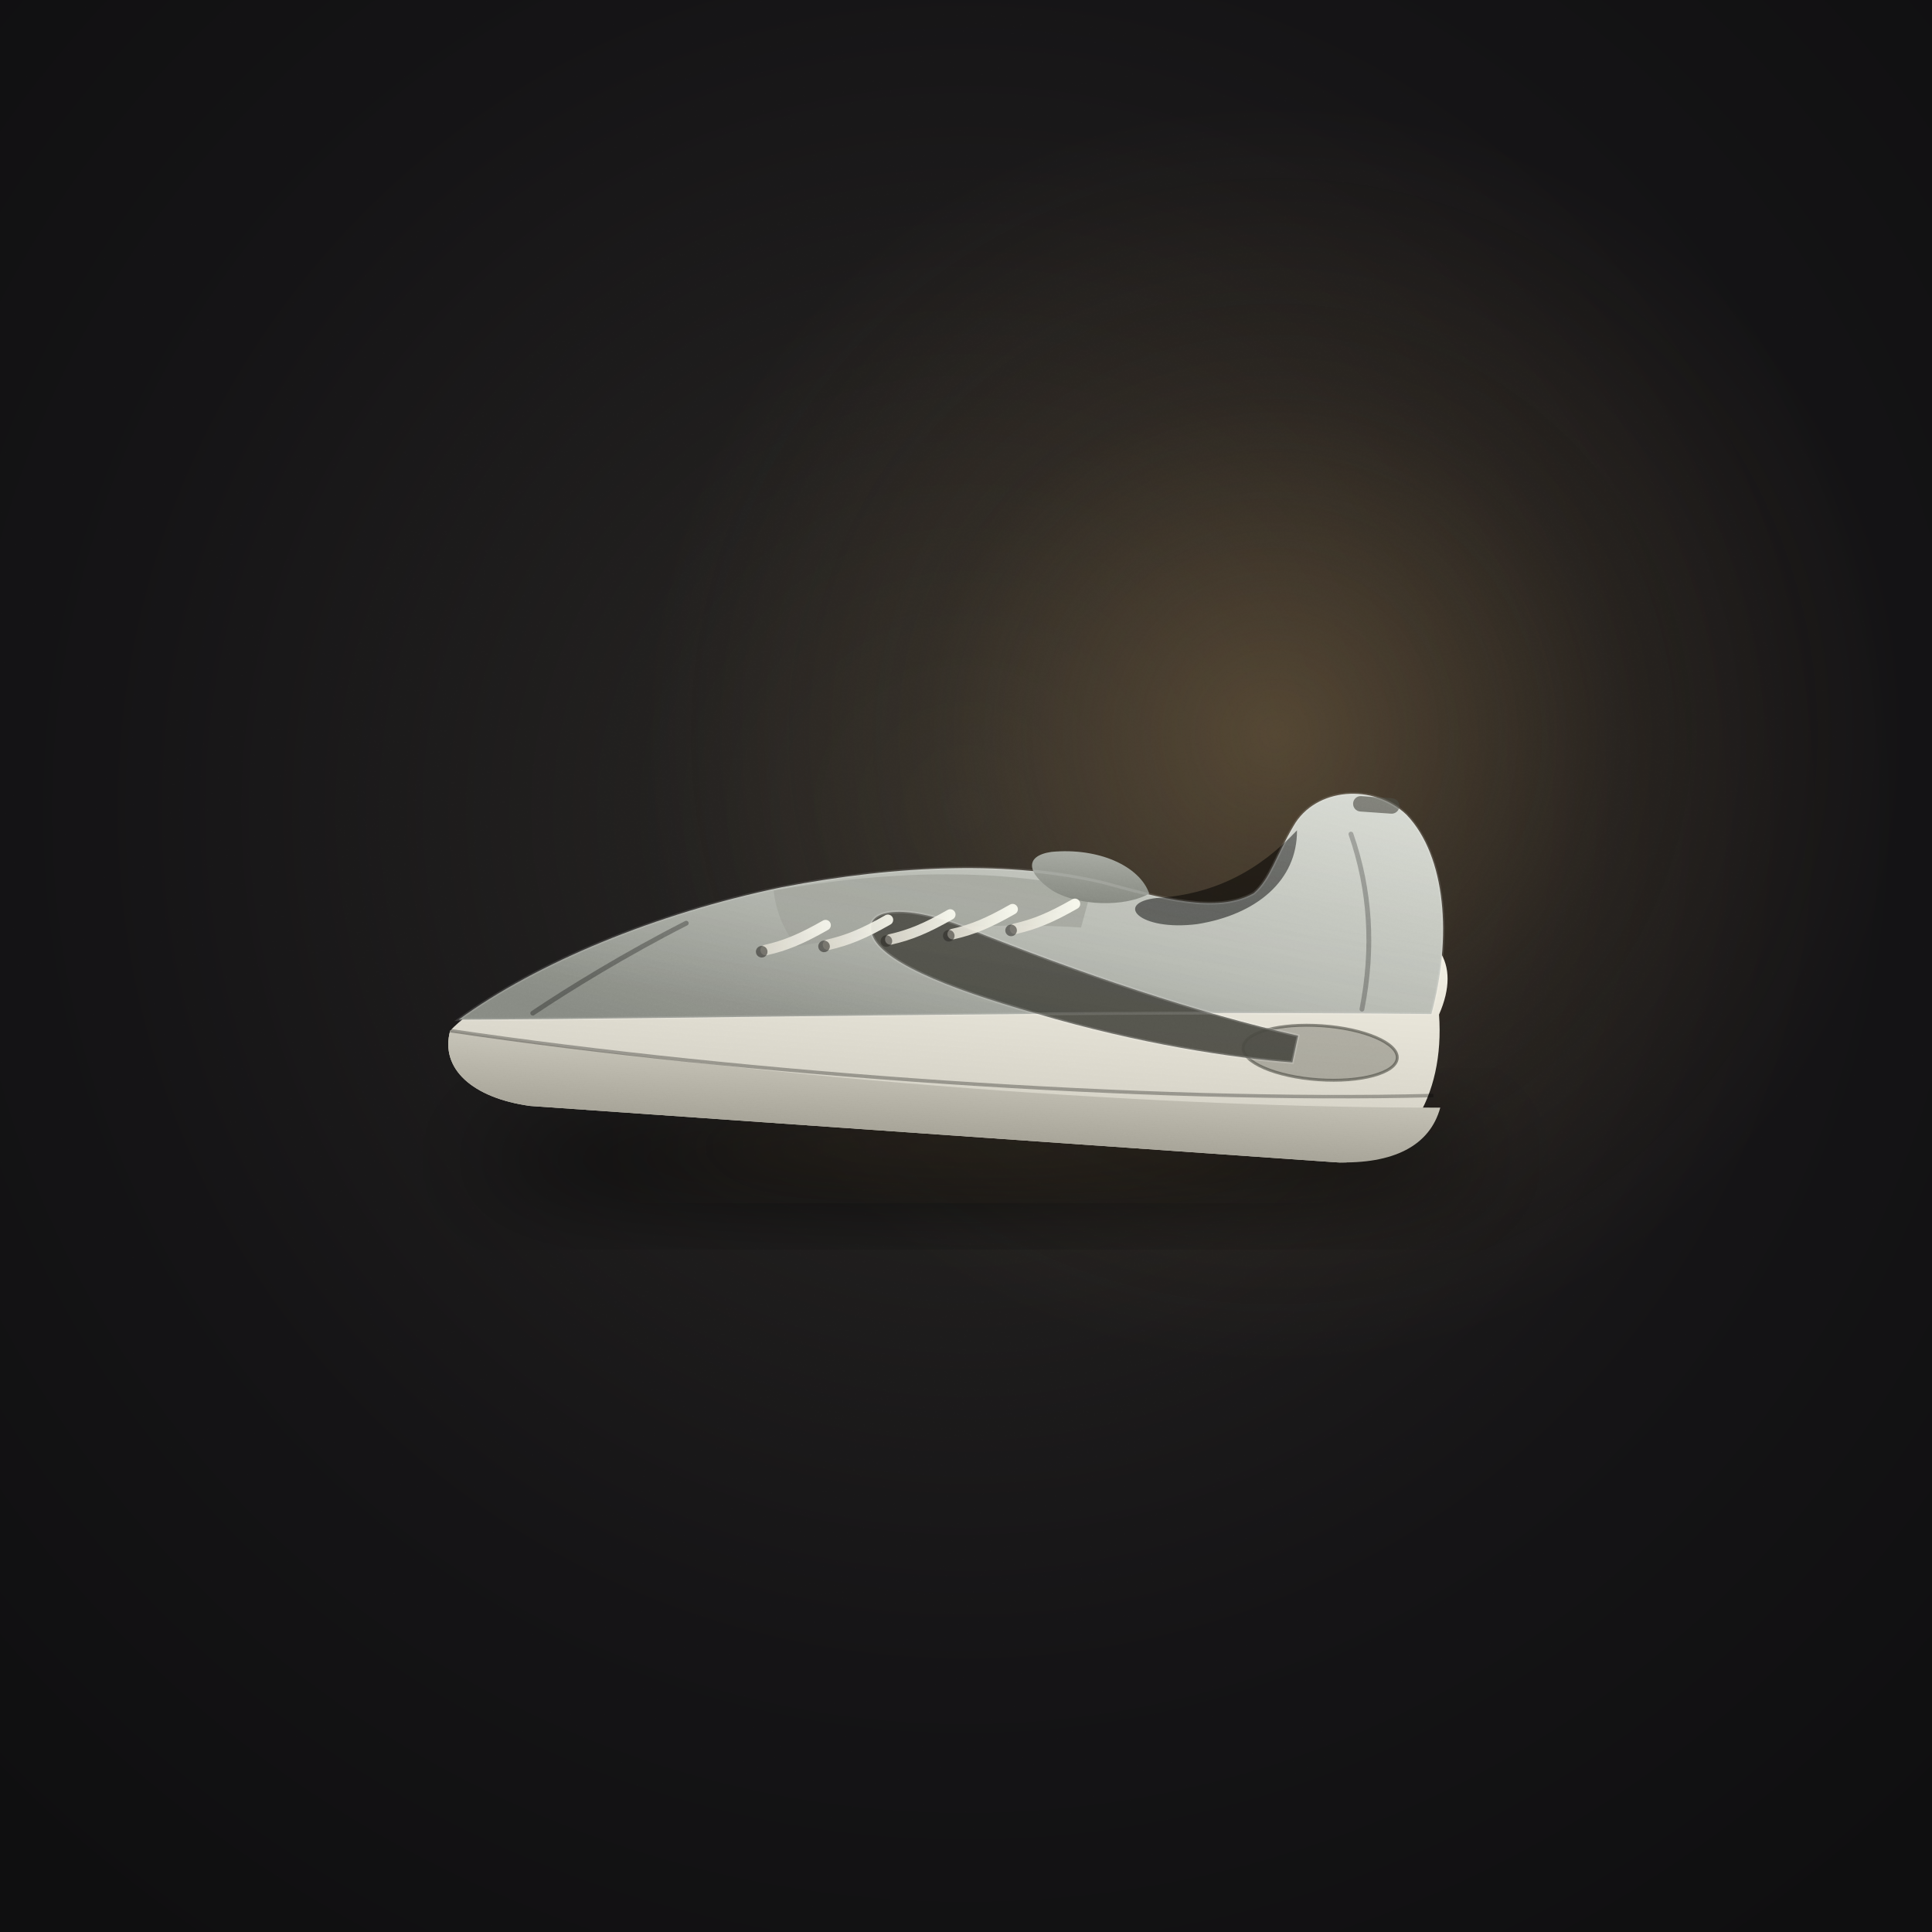
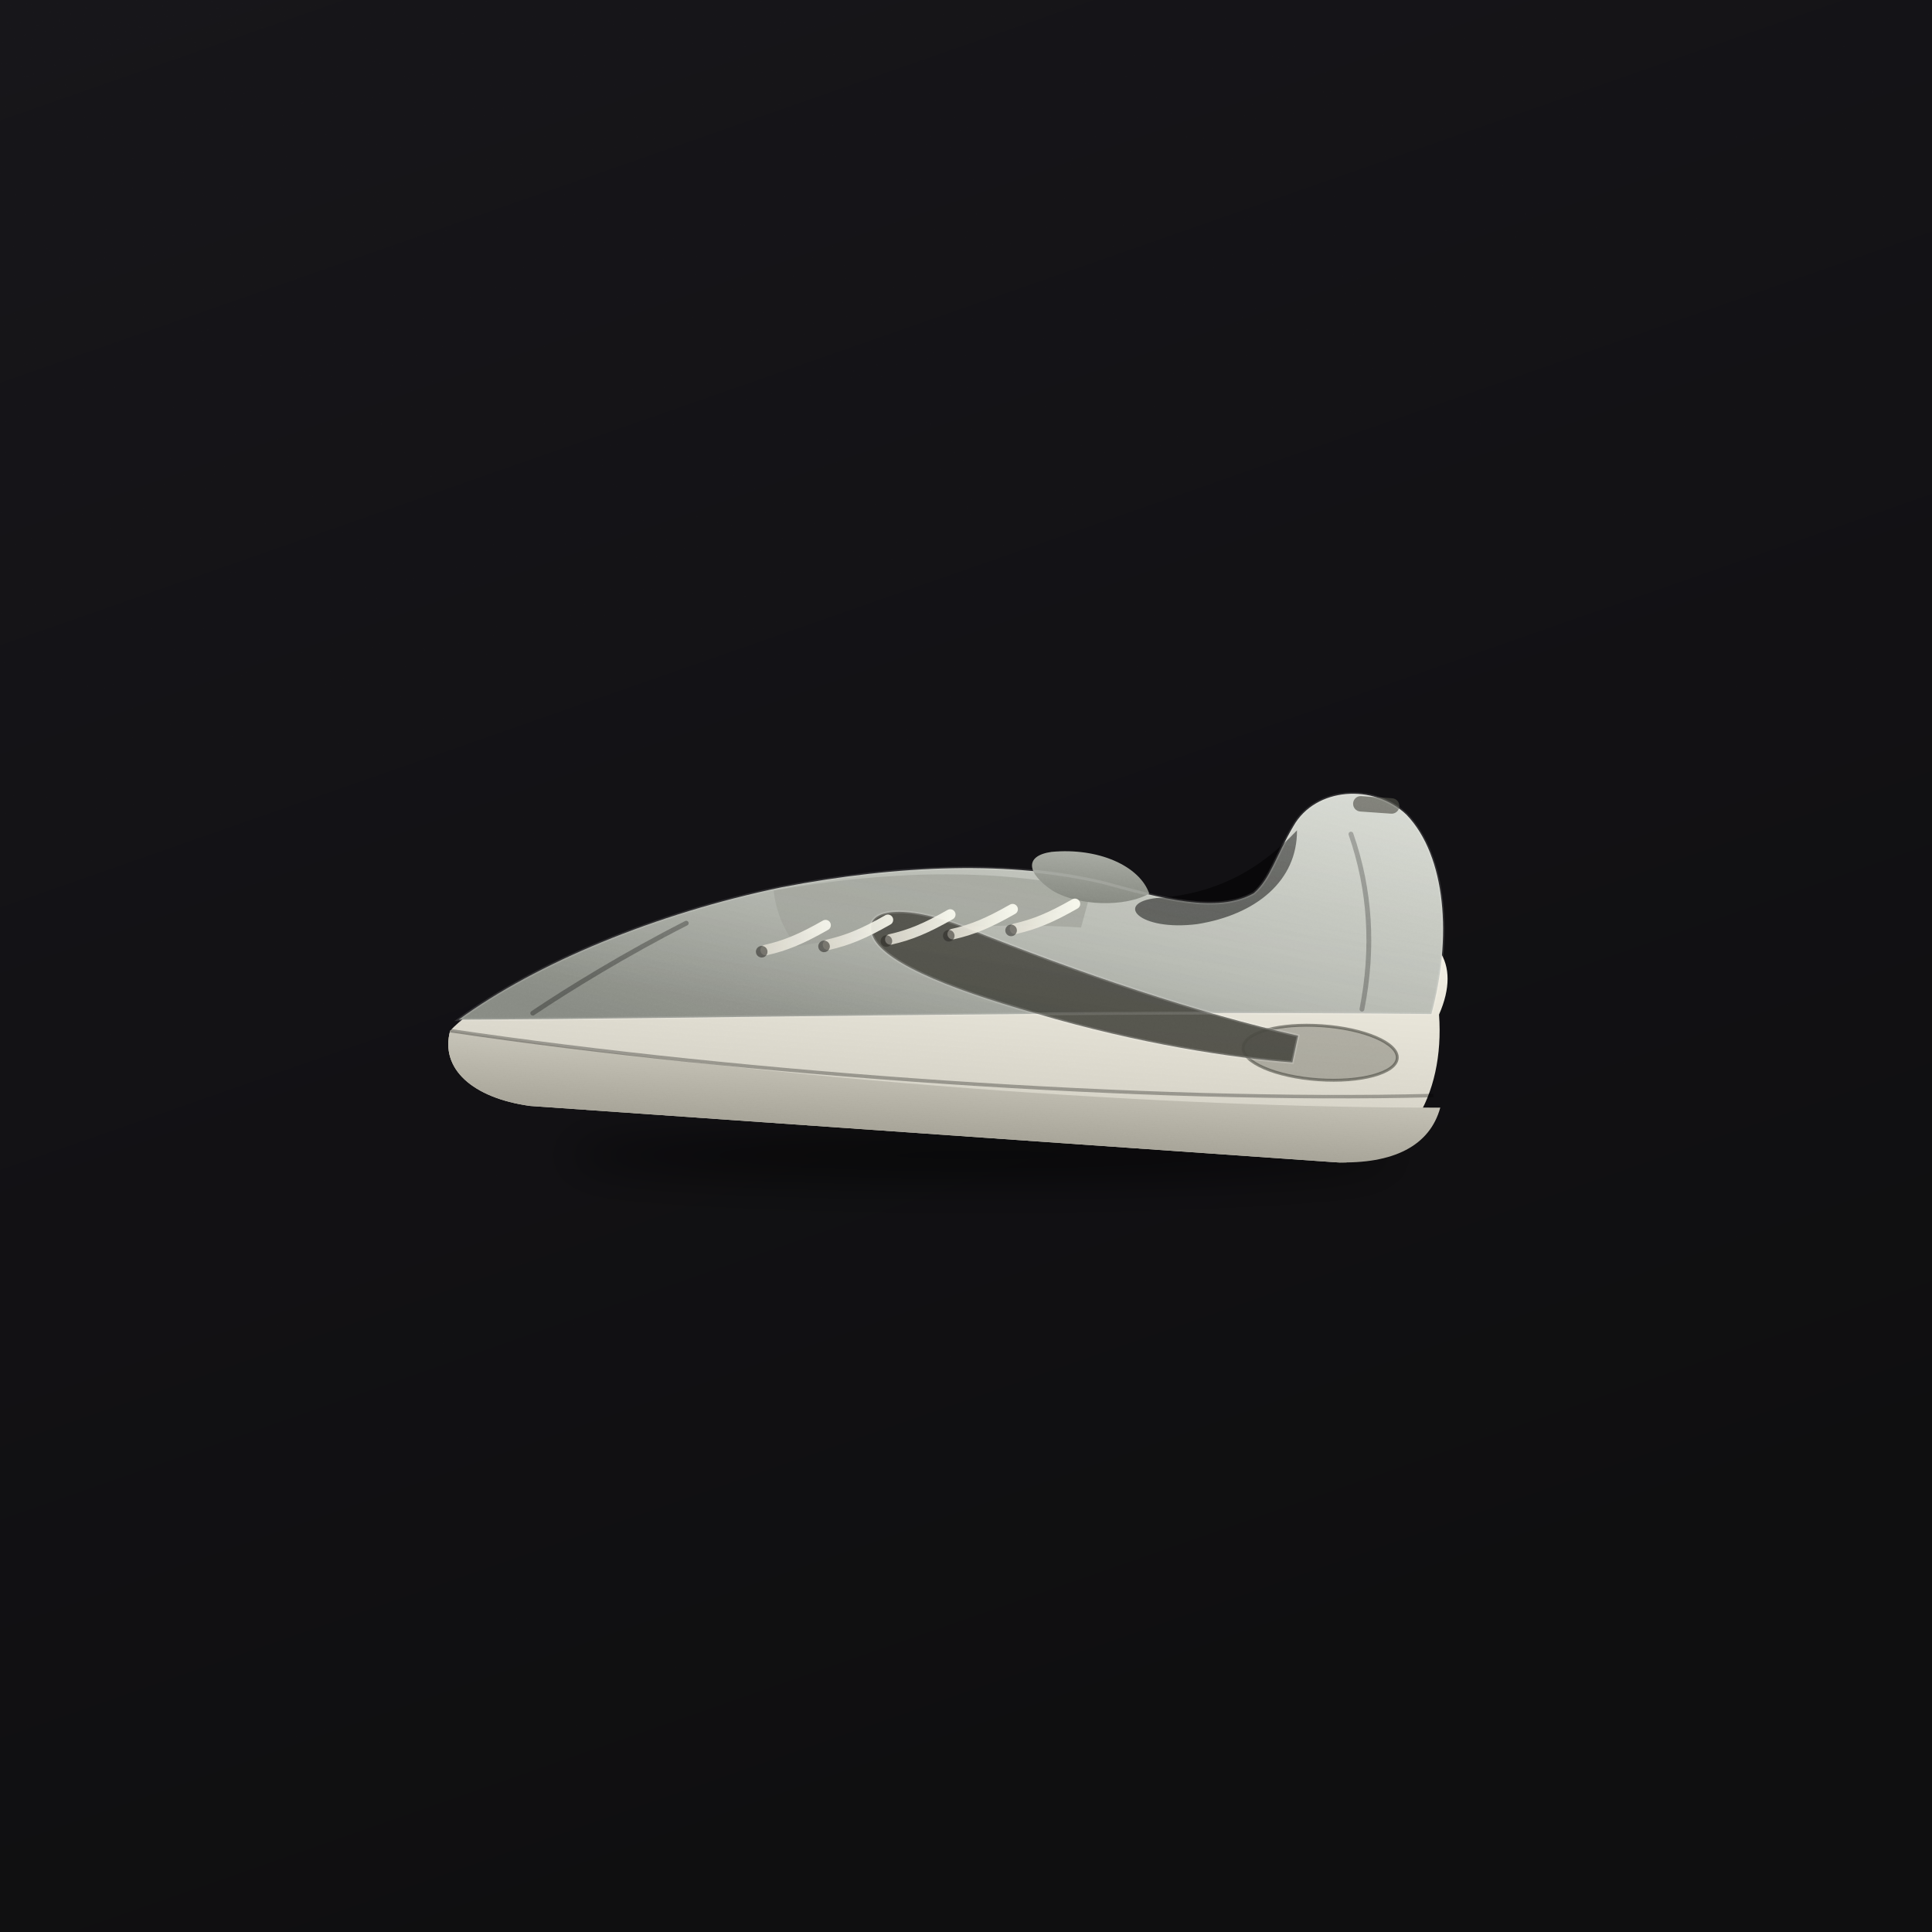
<svg xmlns="http://www.w3.org/2000/svg" viewBox="0 0 1000 1000" width="1000" height="1000" role="img">
  <defs>
-     <radialGradient id="bg" cx="0.5" cy="0.42" r="0.72">
-       <stop offset="0" stop-color="#2a2825" />
-       <stop offset="0.62" stop-color="#151416" />
+     <linearGradient id="bg" x1="0" y1="0" x2="0.35" y2="1">
+       <stop offset="0" stop-color="#17161a" />
+       <stop offset="0.6" stop-color="#121114" />
      <stop offset="1" stop-color="#0f0f10" />
-     </radialGradient>
-     <radialGradient id="bloom">
-       <stop offset="0" stop-color="#c9a063" stop-opacity="0.3" />
-       <stop offset="0.55" stop-color="#c9a063" stop-opacity="0.08" />
-       <stop offset="1" stop-color="#c9a063" stop-opacity="0" />
-     </radialGradient>
+     </linearGradient>
    <linearGradient id="upperGrad" x1="0.1" y1="0" x2="0.8" y2="1">
      <stop offset="0" stop-color="#d3d6ce" />
      <stop offset="0.5" stop-color="#b9bcb4" />
      <stop offset="1" stop-color="#979a92" />
    </linearGradient>
    <linearGradient id="midGrad" x1="0" y1="0" x2="0" y2="1">
      <stop offset="0" stop-color="#f7f4e8" />
      <stop offset="1" stop-color="#cfccc0" />
    </linearGradient>
    <linearGradient id="soleGrad" x1="0" y1="0" x2="0" y2="1">
      <stop offset="0" stop-color="#c7c4b8" />
      <stop offset="1" stop-color="#a7a498" />
    </linearGradient>
    <linearGradient id="collarGrad" x1="0" y1="0" x2="0" y2="1">
      <stop offset="0" stop-color="#a7aaa2" />
      <stop offset="1" stop-color="#858880" />
    </linearGradient>
    <linearGradient id="lace" x1="0" y1="0" x2="1" y2="0">
      <stop offset="0" stop-color="#fffff4" />
      <stop offset="1" stop-color="#e5e2d6" />
    </linearGradient>
    <linearGradient id="sheen" x1="0" y1="0" x2="0.3" y2="1">
      <stop offset="0" stop-color="#ffffff" stop-opacity="0.22" />
      <stop offset="0.45" stop-color="#ffffff" stop-opacity="0.02" />
      <stop offset="1" stop-color="#000000" stop-opacity="0.18" />
    </linearGradient>
-     <filter id="soft" x="-40%" y="-40%" width="180%" height="180%">
-       <feGaussianBlur stdDeviation="26" />
+     <filter id="contact" x="-30%" y="-200%" width="160%" height="500%">
+       <feGaussianBlur stdDeviation="11" />
    </filter>
    <filter id="grain">
      <feTurbulence type="fractalNoise" baseFrequency="0.9" numOctaves="3" seed="2" />
      <feColorMatrix type="saturate" values="0" />
    </filter>
  </defs>
  <rect width="1000" height="1000" fill="url(#bg)" />
-   <circle cx="660" cy="380" r="330" fill="url(#bloom)" />
-   <ellipse cx="508" cy="600" rx="262" ry="26" fill="#000" opacity="0.6" filter="url(#soft)" />
-   <ellipse cx="508" cy="594" rx="160" ry="16" fill="#c9a063" opacity="0.14" filter="url(#soft)" />
+   <ellipse cx="508" cy="598" rx="215" ry="13" fill="#000" opacity="0.5" filter="url(#contact)" />
  <g transform="">
    <g transform="scale(-1 1) translate(-1000 0)">
      <g transform="rotate(-4 500 500)">
        <g transform="translate(150 250)">
          <path d="M104 258 C94 230, 108 214, 138 212 L470 242 C545 256, 596 280, 614 302 C618 322, 600 336, 570 338 L150 338 C116 336, 98 300, 104 258 Z" fill="url(#midGrad)" />
          <ellipse cx="164" cy="282" rx="40" ry="14" fill="#4a4a42" opacity="0.35" />
          <ellipse cx="164" cy="282" rx="40" ry="14" fill="none" stroke="#4a4a42" stroke-opacity="0.6" stroke-width="1.5" />
          <path d="M100 306 C104 326, 122 337, 152 338 L570 338 C600 336, 618 322, 614 302 C440 316, 240 316, 100 306 Z" fill="url(#soleGrad)" />
          <path d="M104 300 C250 314, 460 314, 614 302" fill="none" stroke="#000" stroke-opacity="0.3" stroke-width="1.8" />
          <path d="M108 258 C100 218, 106 176, 128 156 C146 141, 176 145, 186 166 C194 182, 196 194, 204 202 C222 214, 252 208, 282 202 C330 194, 388 200, 448 216 C512 234, 572 264, 610 296 C500 288, 280 268, 108 258 Z" fill="url(#upperGrad)" />
          <path d="M288 206 C340 198, 396 204, 452 218 C450 230, 444 240, 438 246 C384 232, 330 226, 292 226 Z" fill="#a3a69e" opacity="0.85" />
          <path d="M176 274 C228 266, 290 250, 352 230 C384 220, 404 224, 400 236 C396 250, 360 262, 312 272 C258 284, 208 288, 178 288 Z" fill="#4a4a42" opacity="0.92" />
          <path d="M176 274 C228 266, 290 250, 352 230 C384 220, 404 224, 400 236 C396 250, 360 262, 312 272 C258 284, 208 288, 178 288 Z" fill="none" stroke="#fff" stroke-opacity="0.16" stroke-width="1.5" />
          <path d="M496 238 C526 256, 554 276, 572 290" fill="none" stroke="#000" stroke-opacity="0.3" stroke-width="2.5" stroke-linecap="round" />
          <path d="M156 168 C144 196, 140 226, 144 258" fill="none" stroke="#000" stroke-opacity="0.26" stroke-width="2.5" stroke-linecap="round" />
          <path d="M258 206 C264 192, 286 184, 310 188 C324 191, 322 200, 308 208 C294 215, 270 214, 258 206 Z" fill="url(#collarGrad)" />
          <path d="M184 168 C202 190, 224 204, 254 208 C276 212, 262 226, 232 220 C202 213, 182 194, 184 168 Z" fill="#000" fill-opacity="0.5" />
          <path d="M296 214 C308 222, 316 226, 326 229" stroke="url(#lace)" stroke-width="5.5" stroke-linecap="round" fill="none" opacity="0.9" />
          <circle cx="328" cy="230" r="3" fill="#24231f" opacity="0.55" />
          <path d="M328 219 C340 227, 348 231, 358 234" stroke="url(#lace)" stroke-width="5.5" stroke-linecap="round" fill="none" opacity="0.9" />
          <circle cx="360" cy="235" r="3" fill="#24231f" opacity="0.55" />
          <path d="M360 224 C372 232, 380 236, 390 239" stroke="url(#lace)" stroke-width="5.5" stroke-linecap="round" fill="none" opacity="0.9" />
          <circle cx="392" cy="240" r="3" fill="#24231f" opacity="0.55" />
          <path d="M392 229 C404 237, 412 241, 422 244" stroke="url(#lace)" stroke-width="5.5" stroke-linecap="round" fill="none" opacity="0.9" />
          <circle cx="424" cy="245" r="3" fill="#24231f" opacity="0.55" />
          <path d="M424 234 C436 242, 444 246, 454 249" stroke="url(#lace)" stroke-width="5.5" stroke-linecap="round" fill="none" opacity="0.9" />
          <circle cx="456" cy="250" r="3" fill="#24231f" opacity="0.55" />
          <rect x="132" y="148" width="24" height="8" rx="4" fill="#4a4a42" opacity="0.7" />
          <path d="M108 258 C100 218, 106 176, 128 156 C146 141, 176 145, 186 166 C194 182, 196 194, 204 202 C222 214, 252 208, 282 202 C330 194, 388 200, 448 216 C512 234, 572 264, 610 296 C500 288, 280 268, 108 258 Z" fill="url(#sheen)" opacity="0.5" />
          <path d="M108 258 C100 218, 106 176, 128 156 C146 141, 176 145, 186 166 C194 182, 196 194, 204 202 C222 214, 252 208, 282 202 C330 194, 388 200, 448 216 C512 234, 572 264, 610 296 C500 288, 280 268, 108 258 Z" fill="none" stroke="#fff" stroke-opacity="0.12" stroke-width="1.5" />
        </g>
      </g>
    </g>
  </g>
  <rect width="1000" height="1000" filter="url(#grain)" opacity="0.045" style="mix-blend-mode:overlay" />
</svg>
